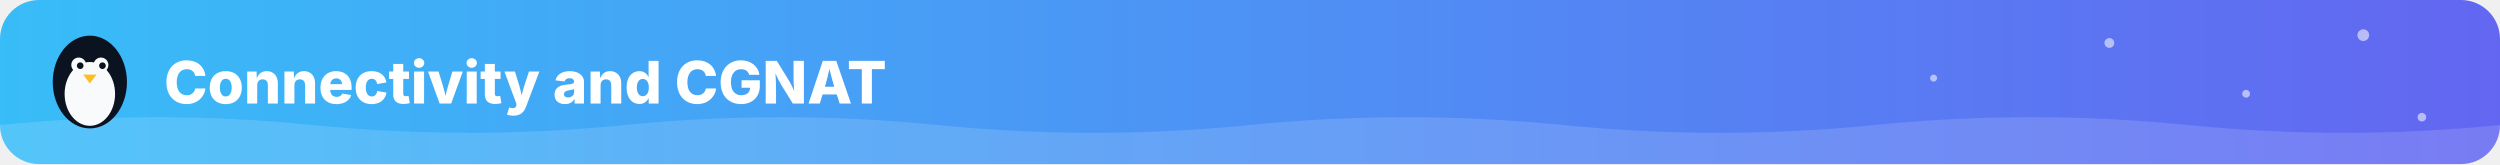
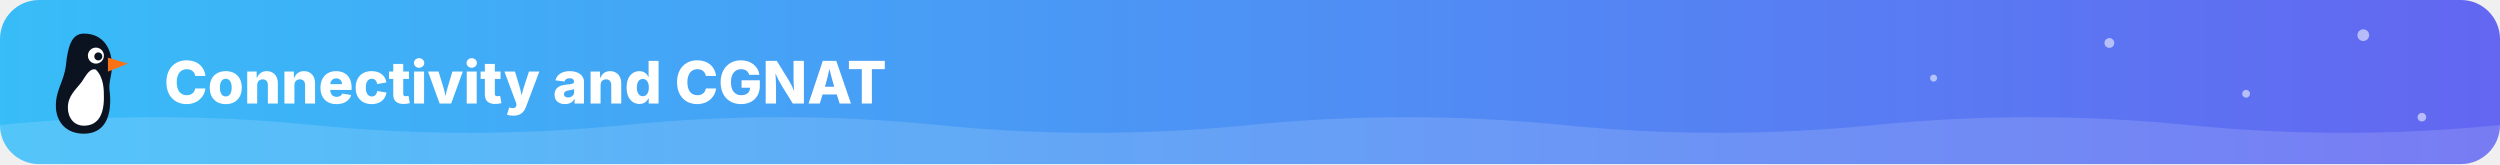
<svg xmlns="http://www.w3.org/2000/svg" width="1280" height="84" viewBox="0 0 1280 84" role="img" aria-label="Connectivity and CGNAT">
  <defs>
    <linearGradient id="h" x1="0" y1="0" x2="1" y2="0">
      <stop offset="0" stop-color="#38bdf8" />
      <stop offset="1" stop-color="#6366f1" />
    </linearGradient>
  </defs>
  <clipPath id="hc">
    <rect width="1280" height="84" rx="20" />
  </clipPath>
  <g clip-path="url(#hc)">
    <rect width="1280" height="84" fill="url(#h)" />
    <path d="M0 64 Q80 56 160 64 T320 64 T480 64 T640 64 T800 64 T960 64 T1120 64 T1280 64 V84 H0 Z" fill="#fff" opacity=".14" />
  </g>
-   <g transform="translate(46 42) scale(.19)">
-     <ellipse cx="0" cy="0" rx="100" ry="125" fill="#0b1220" />
-     <ellipse cx="0" cy="32" rx="68" ry="86" fill="#f8fafc" />
-     <circle cx="-30" cy="-46" r="20" fill="#f8fafc" />
-     <circle cx="30" cy="-46" r="20" fill="#f8fafc" />
-     <circle cx="-26" cy="-44" r="9" fill="#0b1220" />
-     <circle cx="34" cy="-44" r="9" fill="#0b1220" />
-     <path d="M-18 -20 H18 L0 4 Z" fill="#fbbf24" />
+   <g transform="translate(4 9) scale(2.05)">
+     <path d="M19 4 C24 4 26 8 26 12 C26 15 25 16 25.5 19 C26 25 24 29 19 29 C14.5 29 12 26 12 22 C12 18 14 16 14.5 12 C15 7 16 4 19 4 Z" fill="#0b1220" />
+     <path d="M22 13 C24 15 24 18 24 20 C24 25 22 27 19 27 C16.5 27 15 25 15 22.5 C15 19.5 17 18 18.5 16 C19.5 14.5 20.5 12.5 22 13 Z" fill="#fff" />
+     <path d="M25 10 L30 11.5 L25 13.5 Z" fill="#f97316" />
+     <circle cx="22" cy="9.5" r="2" fill="#fff" />
+     <circle cx="22.6" cy="9.7" r="1" fill="#0b1220" />
  </g>
  <text x="84" y="53" font-family="'Segoe UI', Inter, 'Helvetica Neue', Ubuntu, Cantarell, Arial, sans-serif" font-size="30" font-weight="800" fill="#fff">Connectivity and CGNAT</text>
  <g fill="#fff" opacity=".55">
    <circle cx="1080" cy="22" r="2.5" />
    <circle cx="1150" cy="48" r="2" />
    <circle cx="1210" cy="18" r="3" />
    <circle cx="990" cy="40" r="1.8" />
    <circle cx="1240" cy="60" r="2.2" />
  </g>
</svg>
